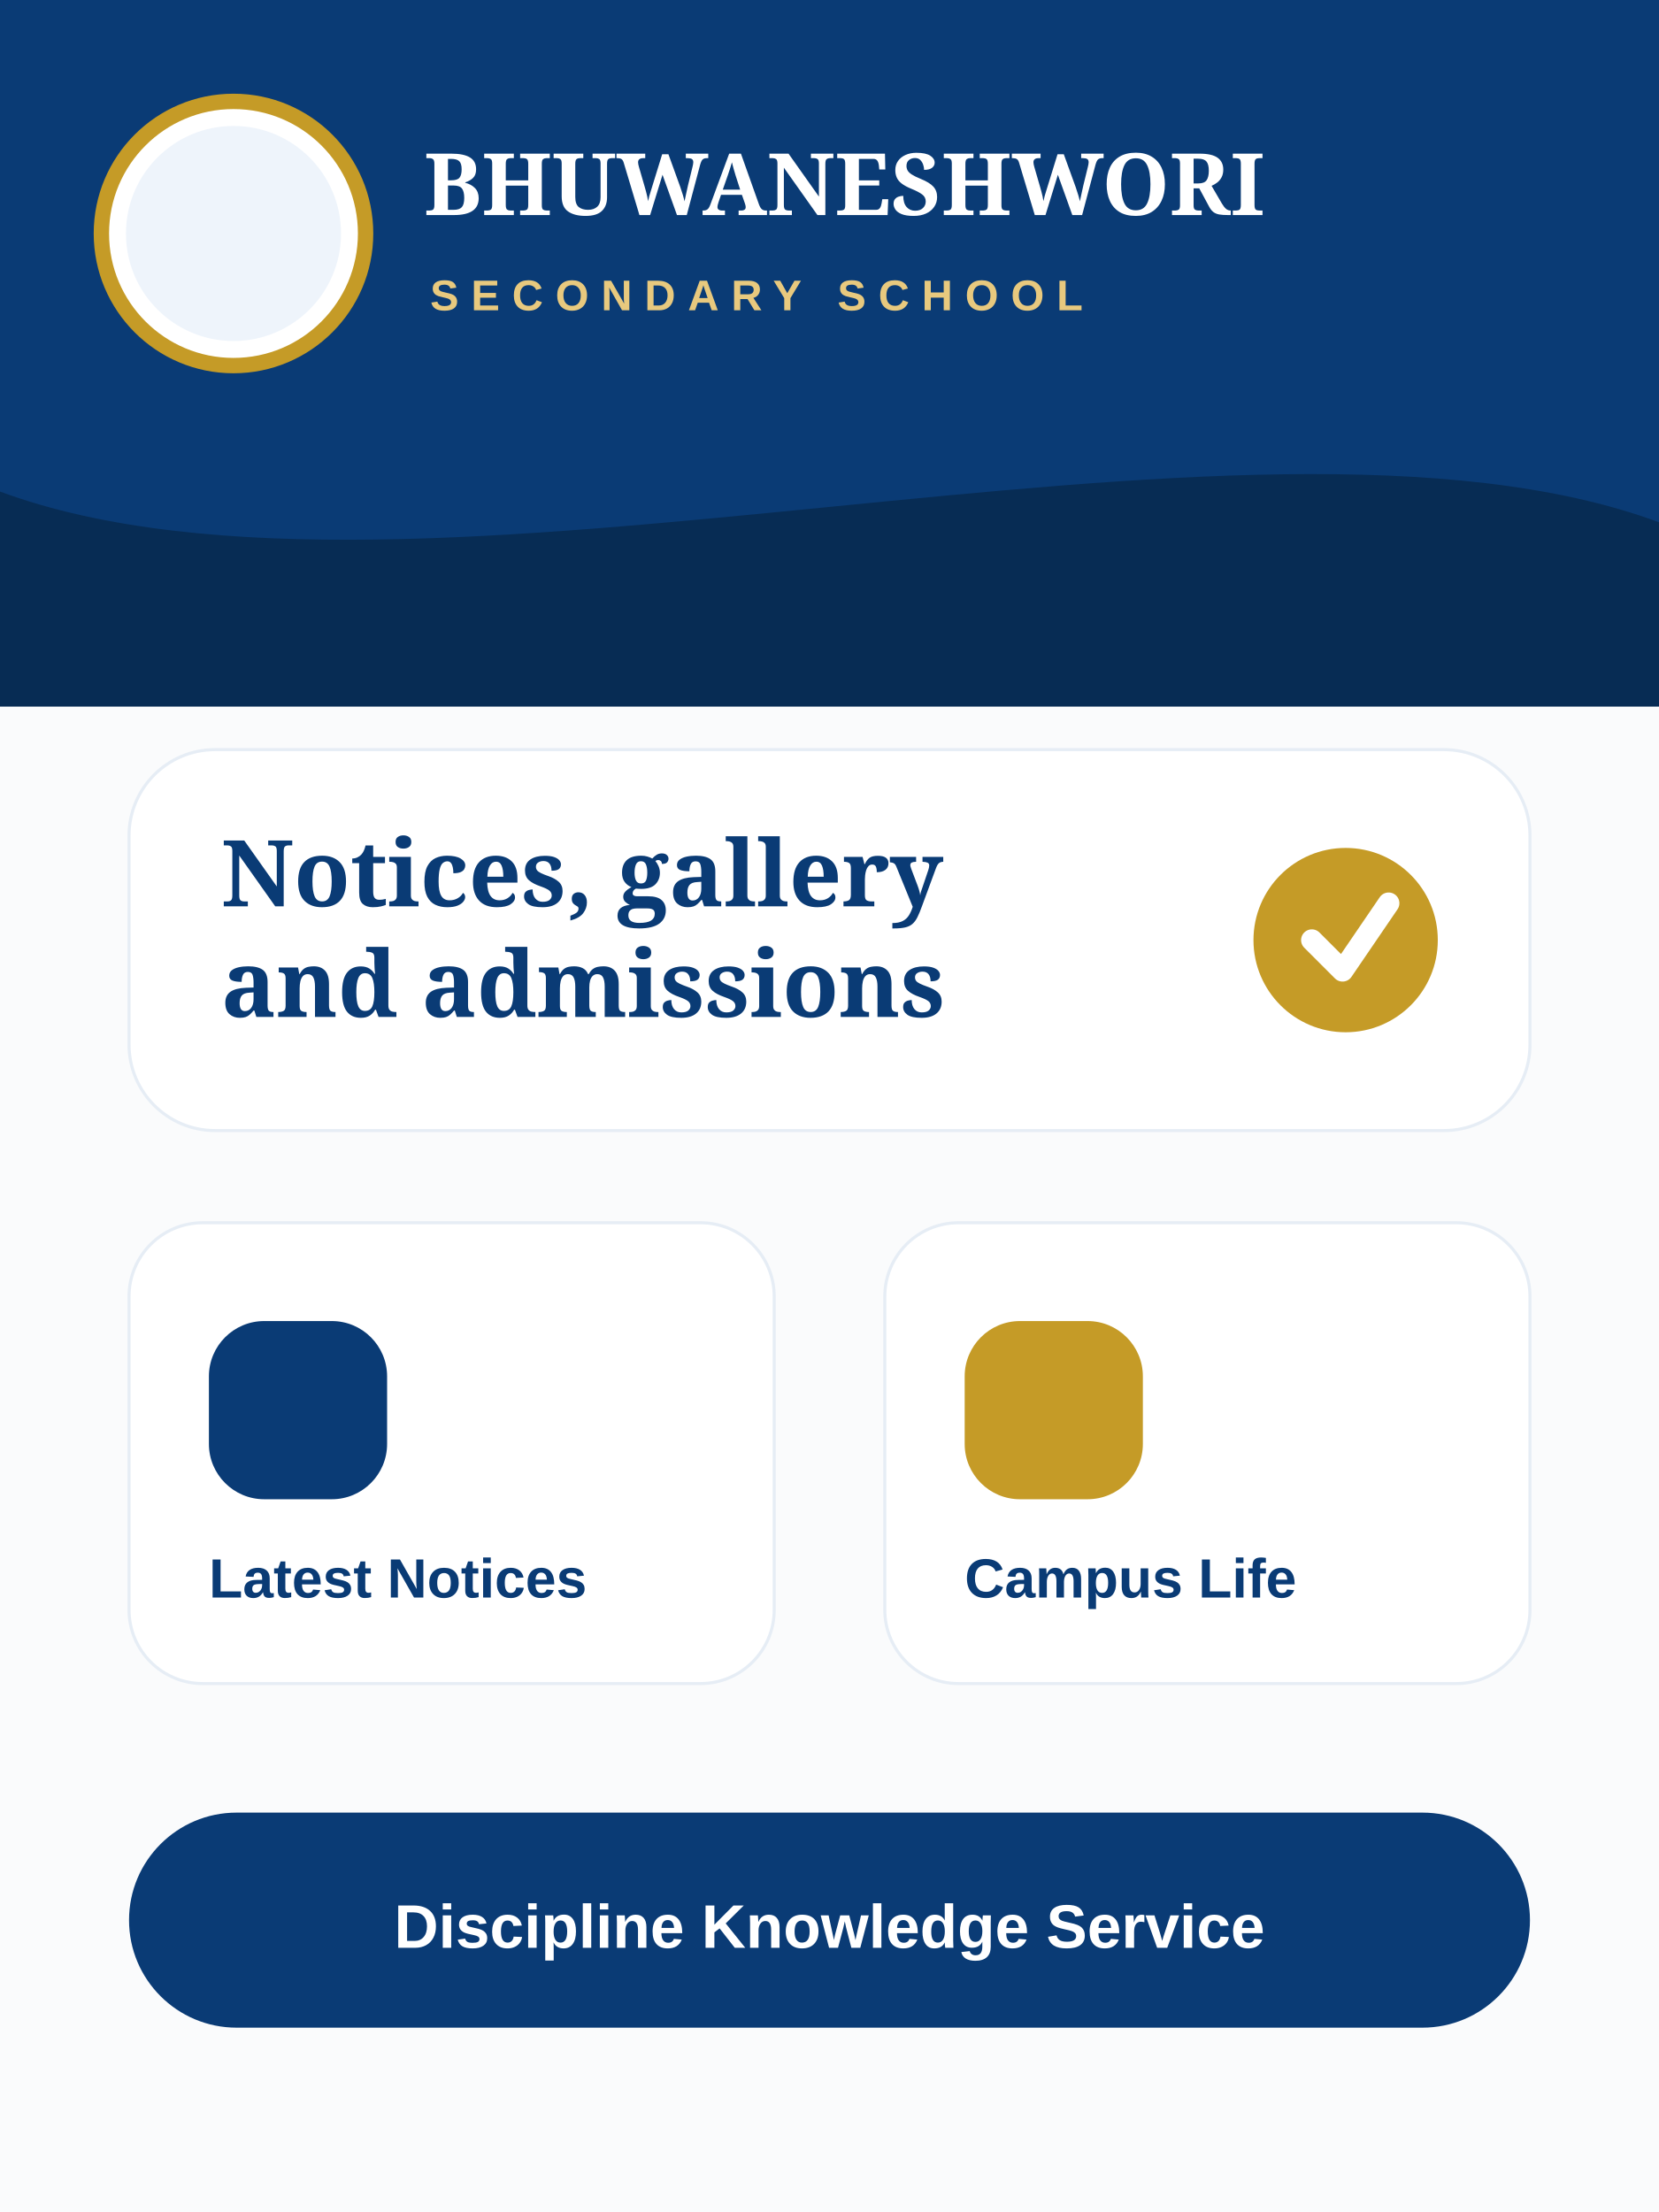
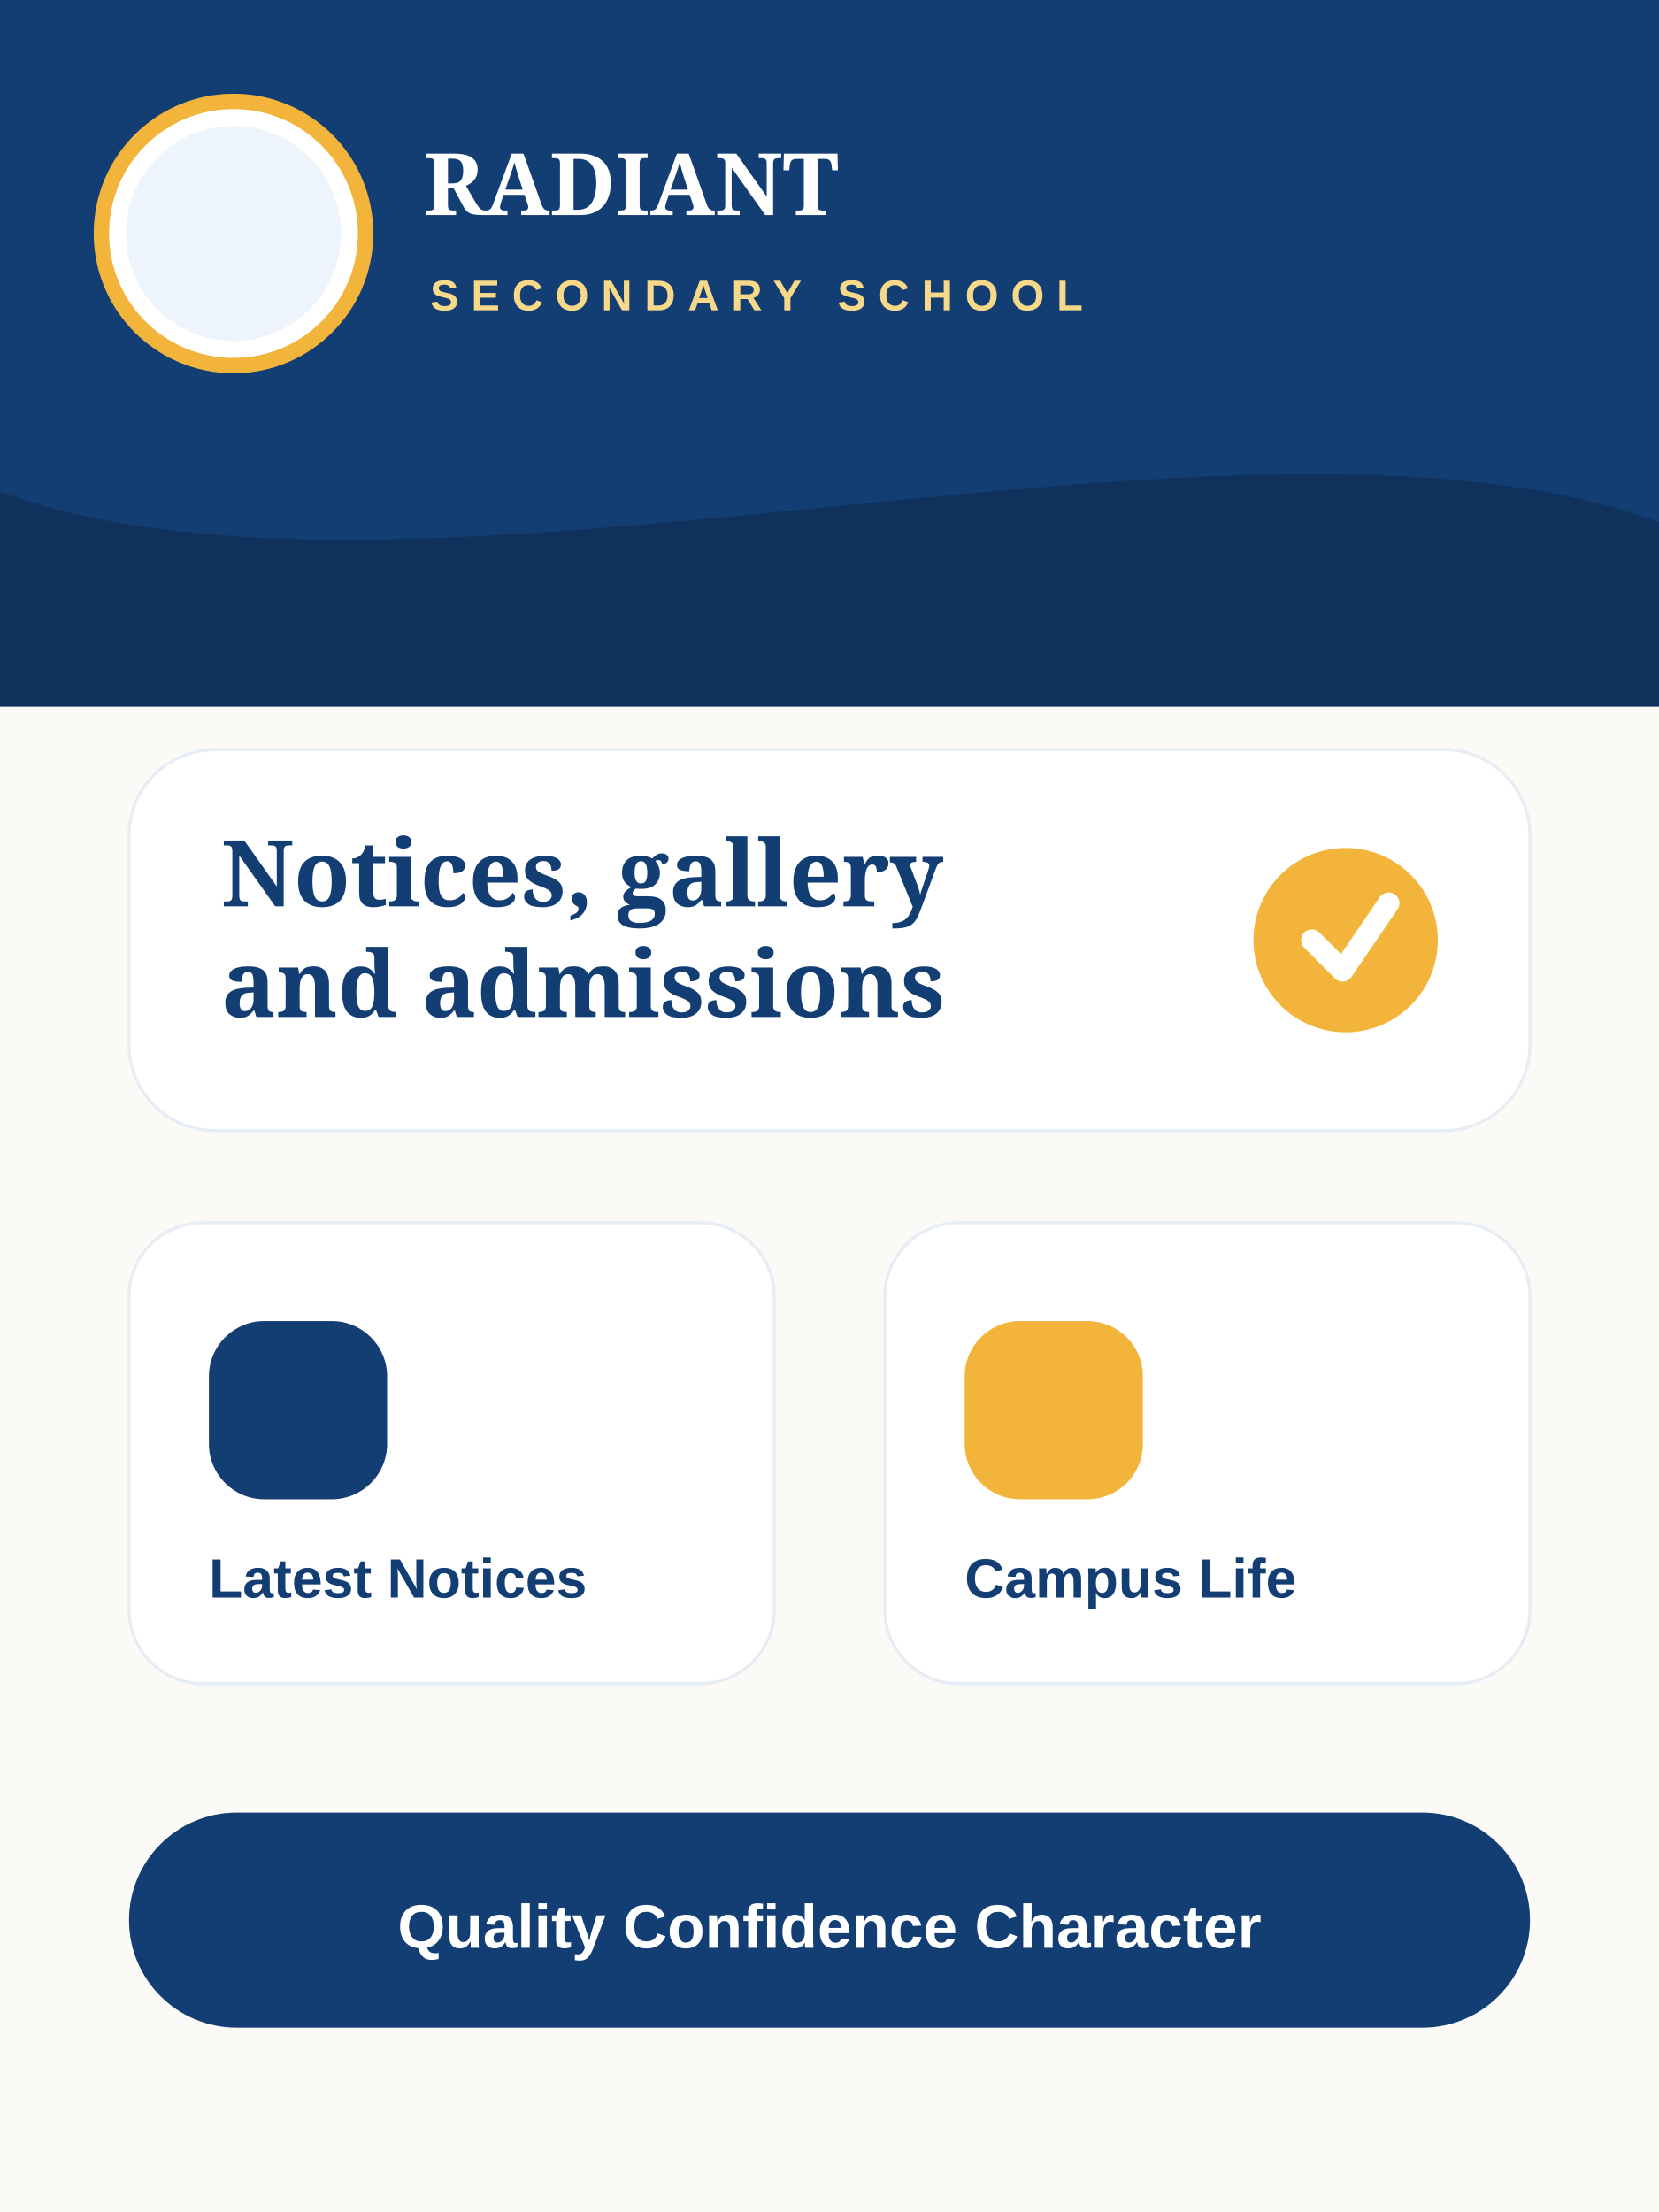
- <svg xmlns="http://www.w3.org/2000/svg" viewBox="0 0 540 720" role="img" aria-label="Bhuwaneshwori school app preview">
-   <rect width="540" height="720" fill="#fafbfc" />
-   <rect width="540" height="190" fill="#0a3b75" />
-   <path d="M0 160 C135 210 405 120 540 170 L540 230 L0 230 Z" fill="#072c54" />
+ <svg xmlns="http://www.w3.org/2000/svg" viewBox="0 0 540 720" role="img" aria-label="Radiant school app preview">
+   <rect width="540" height="720" fill="#fbfaf7" />
+   <rect width="540" height="190" fill="#123e73" />
+   <path d="M0 160 C135 210 405 120 540 170 L540 230 L0 230 Z" fill="#0f315c" />
  <circle cx="76" cy="76" r="44" fill="#ffffff" />
  <circle cx="76" cy="76" r="35" fill="#eef4fb" />
-   <circle cx="76" cy="76" r="43" fill="none" stroke="#c59b27" stroke-width="5" />
-   <text x="138" y="70" font-family="Georgia, serif" font-size="28" font-weight="700" fill="#ffffff">BHUWANESHWORI</text>
-   <text x="140" y="101" font-family="Arial, sans-serif" font-size="14" font-weight="700" letter-spacing="4" fill="#e8c97e">SECONDARY SCHOOL</text>
+   <circle cx="76" cy="76" r="43" fill="none" stroke="#f2b43b" stroke-width="5" />
+   <text x="138" y="70" font-family="Georgia, serif" font-size="28" font-weight="700" fill="#ffffff">RADIANT</text>
+   <text x="140" y="101" font-family="Arial, sans-serif" font-size="14" font-weight="700" letter-spacing="4" fill="#f7d989">SECONDARY SCHOOL</text>
  <rect x="42" y="244" width="456" height="124" rx="28" fill="#ffffff" stroke="#e6edf5" />
-   <text x="72" y="295" font-family="Georgia, serif" font-size="30" font-weight="700" fill="#0a3b75">Notices, gallery</text>
-   <text x="72" y="331" font-family="Georgia, serif" font-size="30" font-weight="700" fill="#0a3b75">and admissions</text>
-   <circle cx="438" cy="306" r="30" fill="#c59b27" />
+   <text x="72" y="295" font-family="Georgia, serif" font-size="30" font-weight="700" fill="#123e73">Notices, gallery</text>
+   <text x="72" y="331" font-family="Georgia, serif" font-size="30" font-weight="700" fill="#123e73">and admissions</text>
+   <circle cx="438" cy="306" r="30" fill="#f2b43b" />
  <path d="M427 306 L437 316 L452 294" fill="none" stroke="#ffffff" stroke-width="7" stroke-linecap="round" stroke-linejoin="round" />
  <rect x="42" y="398" width="210" height="150" rx="24" fill="#ffffff" stroke="#e6edf5" />
  <rect x="288" y="398" width="210" height="150" rx="24" fill="#ffffff" stroke="#e6edf5" />
-   <rect x="68" y="430" width="58" height="58" rx="18" fill="#0a3b75" />
-   <rect x="314" y="430" width="58" height="58" rx="18" fill="#c59b27" />
-   <text x="68" y="520" font-family="Arial, sans-serif" font-size="18" font-weight="700" fill="#0a3b75">Latest Notices</text>
-   <text x="314" y="520" font-family="Arial, sans-serif" font-size="18" font-weight="700" fill="#0a3b75">Campus Life</text>
-   <rect x="42" y="590" width="456" height="70" rx="35" fill="#0a3b75" />
-   <text x="270" y="634" text-anchor="middle" font-family="Arial, sans-serif" font-size="20" font-weight="700" fill="#ffffff">Discipline  Knowledge  Service</text>
+   <rect x="68" y="430" width="58" height="58" rx="18" fill="#123e73" />
+   <rect x="314" y="430" width="58" height="58" rx="18" fill="#f2b43b" />
+   <text x="68" y="520" font-family="Arial, sans-serif" font-size="18" font-weight="700" fill="#123e73">Latest Notices</text>
+   <text x="314" y="520" font-family="Arial, sans-serif" font-size="18" font-weight="700" fill="#123e73">Campus Life</text>
+   <rect x="42" y="590" width="456" height="70" rx="35" fill="#123e73" />
+   <text x="270" y="634" text-anchor="middle" font-family="Arial, sans-serif" font-size="20" font-weight="700" fill="#ffffff">Quality  Confidence  Character</text>
</svg>
